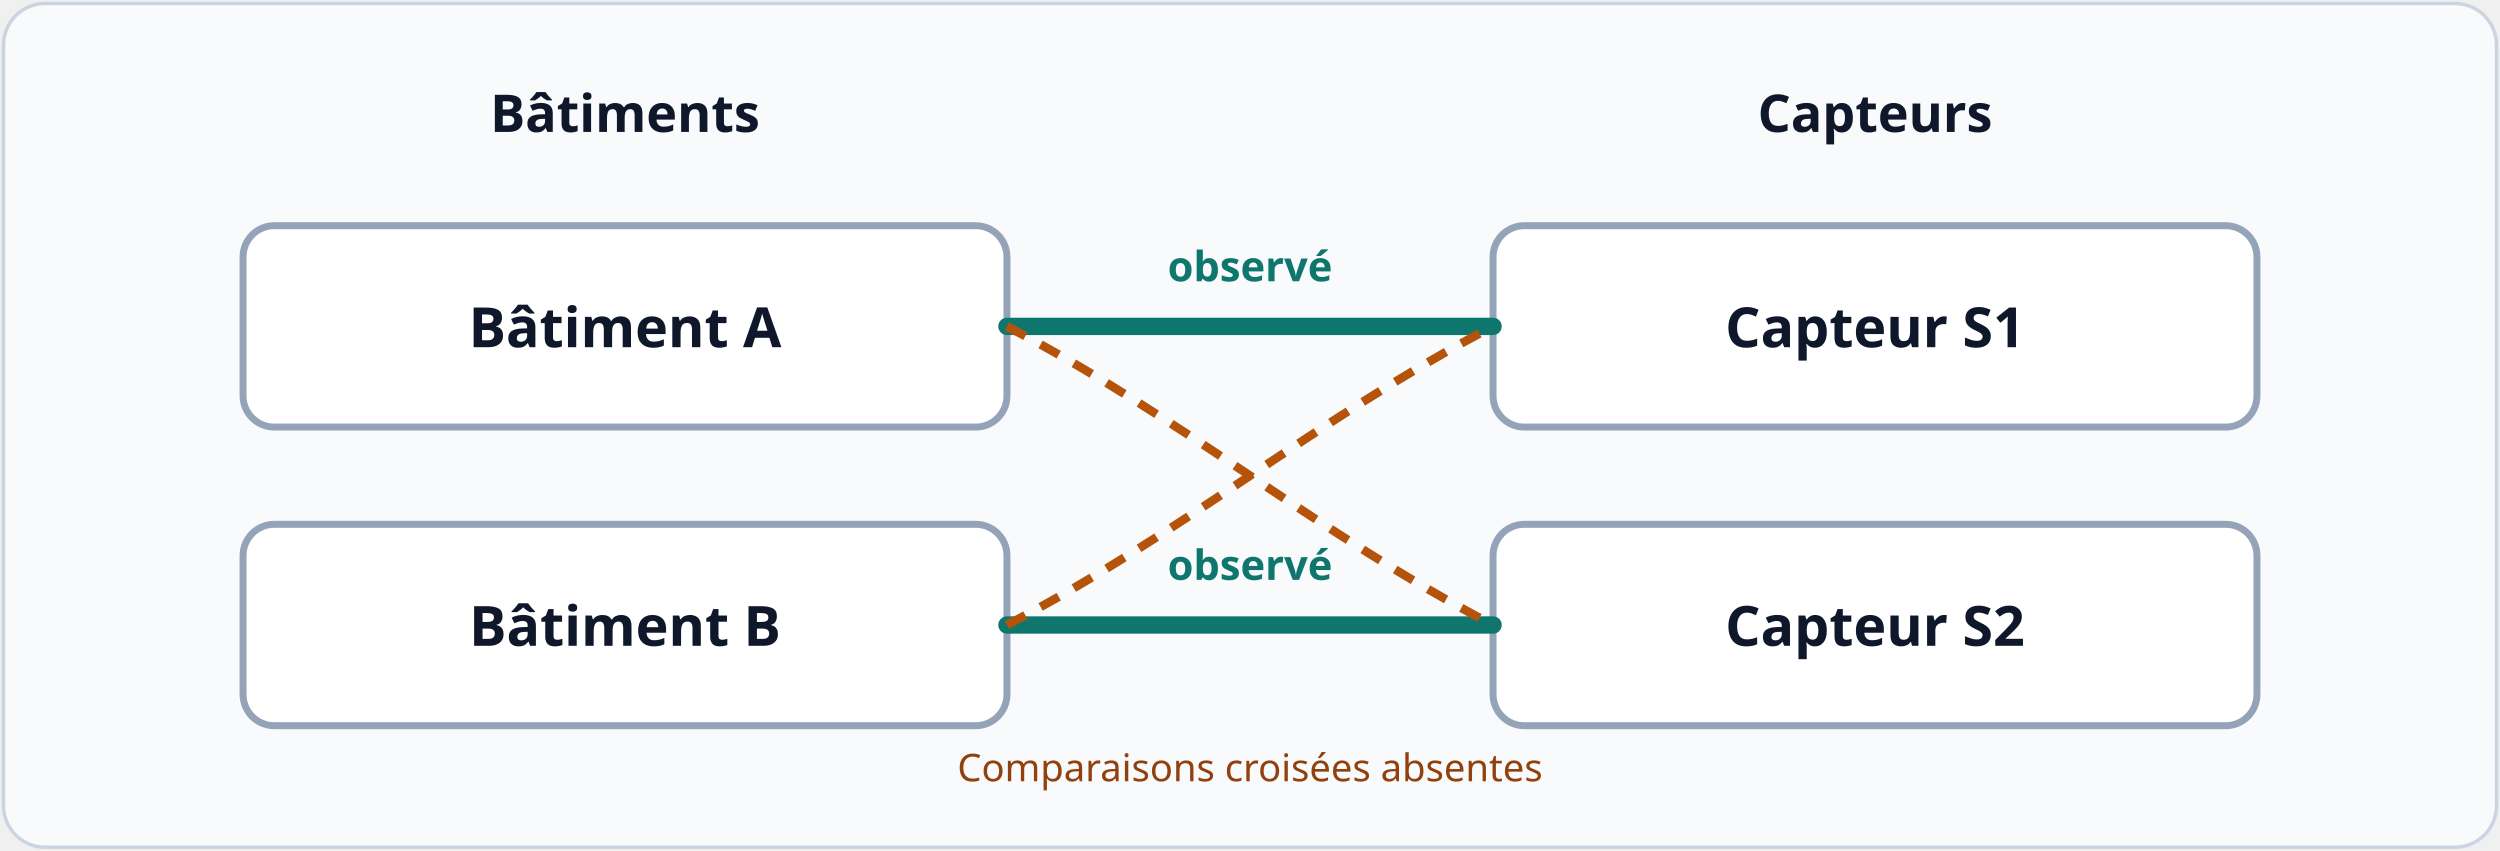
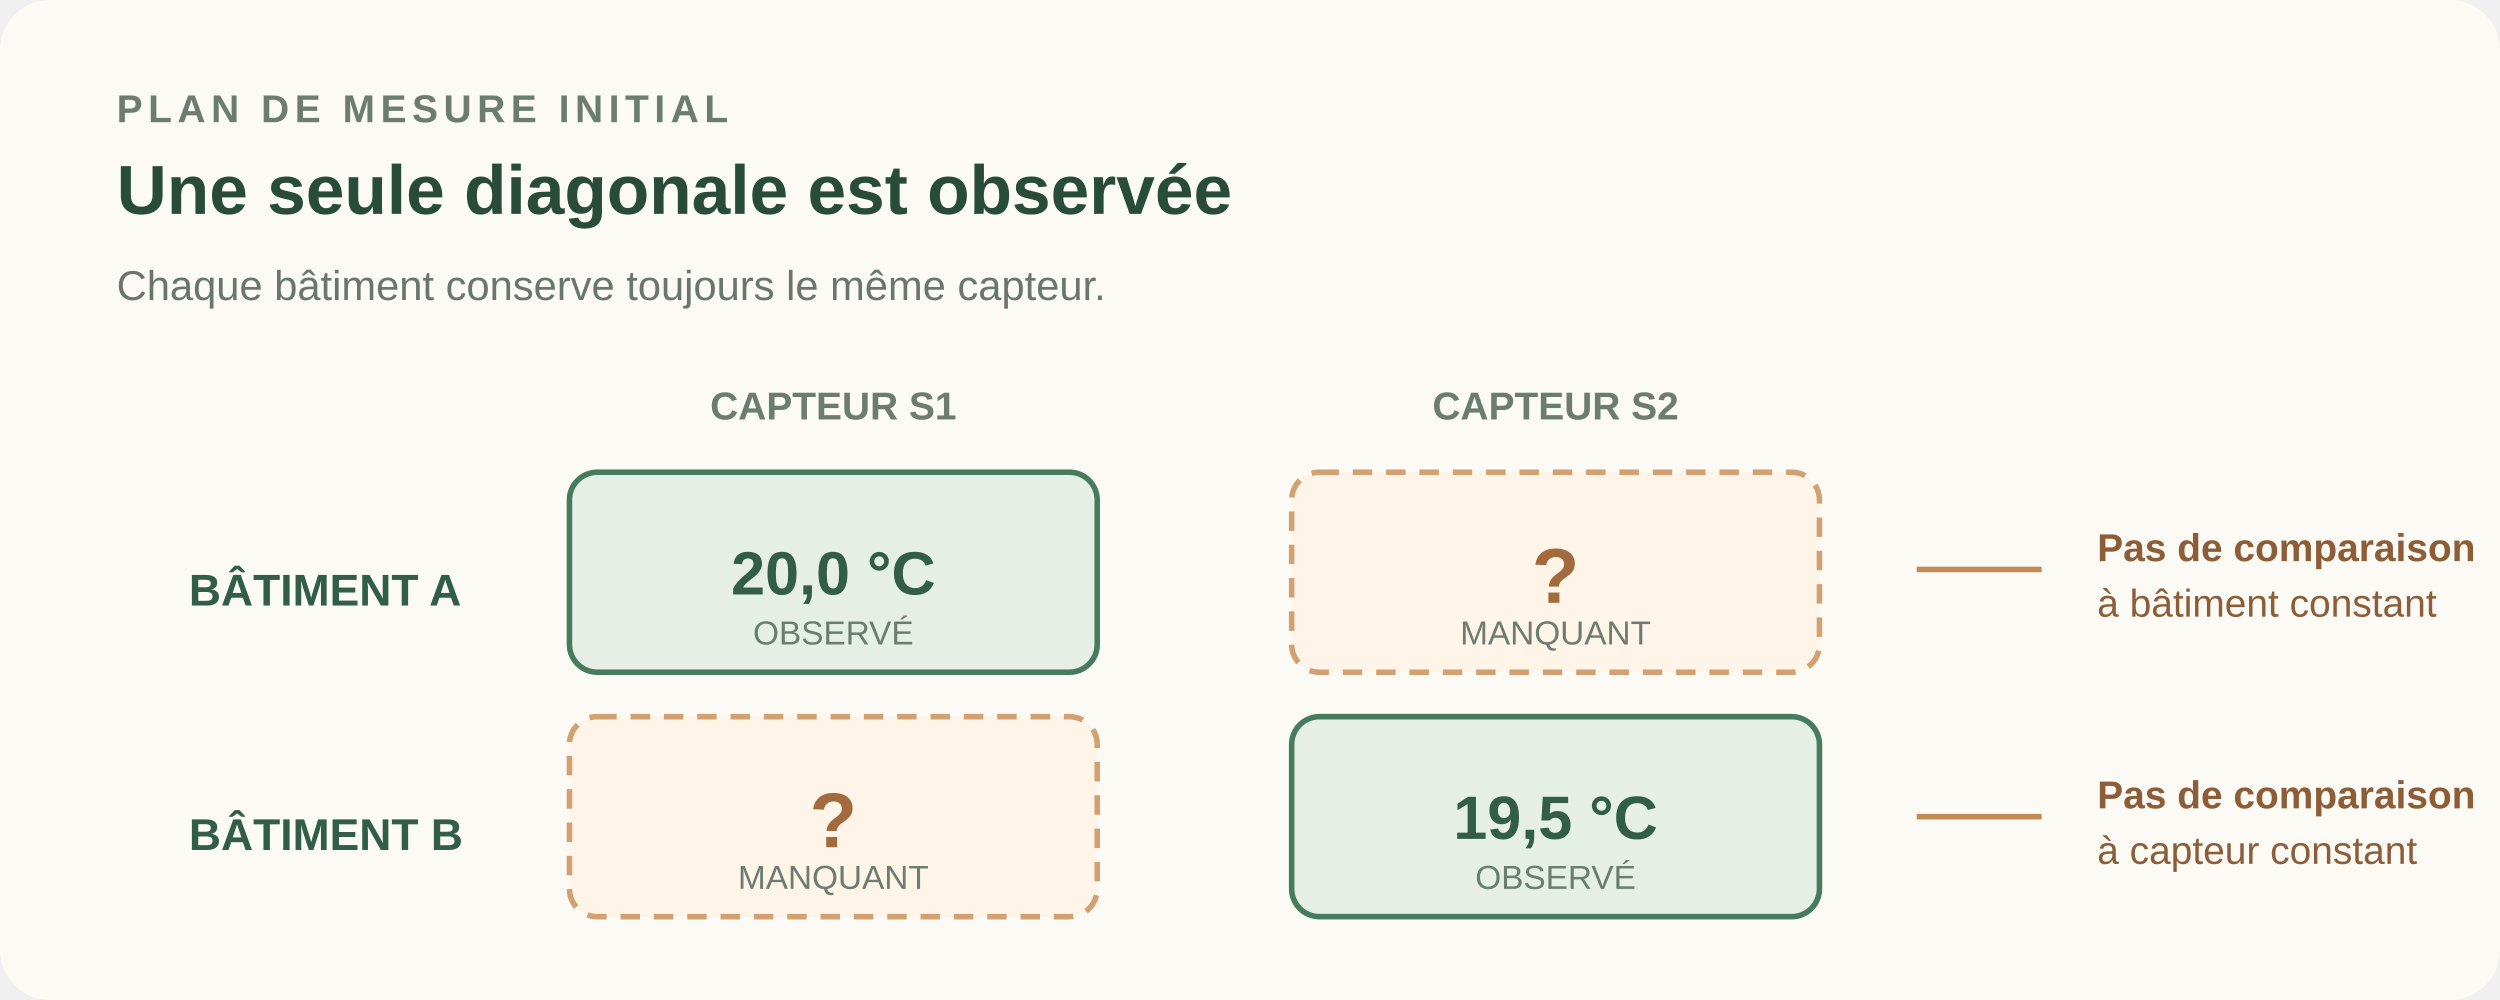
- <svg xmlns="http://www.w3.org/2000/svg" viewBox="0 0 720 245" role="img" aria-labelledby="initial-design-title initial-design-desc" style="width:100%;height:auto">
-   <rect x="1" y="1" width="718" height="243" rx="12" fill="#f8fafc" stroke="#cbd5e1" />
-   <g font-family="sans-serif" font-size="15" font-weight="700" text-anchor="middle" fill="#0f172a">
-     <text x="180" y="38">Bâtiments</text>
-     <text x="540" y="38">Capteurs</text>
-   </g>
-   <g stroke="#94a3b8" stroke-width="2" fill="#ffffff">
-     <rect x="70" y="65" width="220" height="58" rx="9" />
-     <rect x="70" y="151" width="220" height="58" rx="9" />
-     <rect x="430" y="65" width="220" height="58" rx="9" />
-     <rect x="430" y="151" width="220" height="58" rx="9" />
-   </g>
-   <g font-family="sans-serif" font-size="16" font-weight="700" text-anchor="middle" fill="#0f172a">
-     <text x="180" y="100">Bâtiment A</text>
-     <text x="180" y="186">Bâtiment B</text>
-     <text x="540" y="100">Capteur S1</text>
-     <text x="540" y="186">Capteur S2</text>
-   </g>
-   <g stroke="#0f766e" stroke-width="5" fill="none" stroke-linecap="round">
-     <path d="M290 94 C340 94 380 94 430 94" />
-     <path d="M290 180 C340 180 380 180 430 180" />
-   </g>
-   <g font-family="sans-serif" font-size="12" fill="#0f766e" font-weight="700" text-anchor="middle">
-     <text x="360" y="81">observé</text>
-     <text x="360" y="167">observé</text>
-   </g>
-   <g stroke="#b45309" stroke-width="2.5" stroke-dasharray="6 5" fill="none">
-     <path d="M290 94 C340 120 380 154 430 180" />
-     <path d="M290 180 C340 154 380 120 430 94" />
-   </g>
-   <g font-family="sans-serif" font-size="11" fill="#92400e" text-anchor="middle">
-     <text x="360" y="225">Comparaisons croisées absentes</text>
+ <svg xmlns="http://www.w3.org/2000/svg" viewBox="0 0 900 360" role="img" aria-labelledby="initial-title initial-desc">
+   <rect width="900" height="360" rx="18" fill="#fbfaf5" />
+   <g font-family="Arial,sans-serif">
+     <text x="42" y="44" fill="#6c7c70" font-size="14" font-weight="700" letter-spacing="2">PLAN DE MESURE INITIAL</text>
+     <text x="42" y="77" fill="#294b3a" font-size="25" font-weight="700">Une seule diagonale est observée</text>
+     <text x="42" y="108" fill="#68766d" font-size="15">Chaque bâtiment conserve toujours le même capteur.</text>
+     <text x="300" y="151" fill="#6c7c70" font-size="14" font-weight="700" text-anchor="middle">CAPTEUR S1</text>
+     <text x="560" y="151" fill="#6c7c70" font-size="14" font-weight="700" text-anchor="middle">CAPTEUR S2</text>
+     <text x="68" y="218" fill="#315d49" font-size="16" font-weight="700">BÂTIMENT A</text>
+     <text x="68" y="306" fill="#315d49" font-size="16" font-weight="700">BÂTIMENT B</text>
+     <rect x="205" y="170" width="190" height="72" rx="10" fill="#e5efe5" stroke="#477b60" stroke-width="2" />
+     <rect x="465" y="170" width="190" height="72" rx="10" fill="#fff4e8" stroke="#d2a071" stroke-width="2" stroke-dasharray="7 5" />
+     <rect x="205" y="258" width="190" height="72" rx="10" fill="#fff4e8" stroke="#d2a071" stroke-width="2" stroke-dasharray="7 5" />
+     <rect x="465" y="258" width="190" height="72" rx="10" fill="#e5efe5" stroke="#477b60" stroke-width="2" />
+     <g fill="#315d49" font-size="22" font-weight="700" text-anchor="middle">
+       <text x="300" y="214">20,0 °C</text>
+       <text x="560" y="302">19,5 °C</text>
+     </g>
+     <g fill="#a36b3d" font-size="28" font-weight="700" text-anchor="middle">
+       <text x="560" y="217">?</text>
+       <text x="300" y="305">?</text>
+     </g>
+     <g fill="#6b7c70" font-size="12" text-anchor="middle">
+       <text x="300" y="232">OBSERVÉ</text>
+       <text x="560" y="232">MANQUANT</text>
+       <text x="300" y="320">MANQUANT</text>
+       <text x="560" y="320">OBSERVÉ</text>
+     </g>
+     <path d="M690 205 H735 M690 294 H735" stroke="#c28a54" stroke-width="2" />
+     <text x="755" y="202" fill="#8c5d37" font-size="14" font-weight="700">Pas de comparaison</text>
+     <text x="755" y="222" fill="#8c5d37" font-size="14">à bâtiment constant</text>
+     <text x="755" y="291" fill="#8c5d37" font-size="14" font-weight="700">Pas de comparaison</text>
+     <text x="755" y="311" fill="#8c5d37" font-size="14">à capteur constant</text>
  </g>
</svg>
